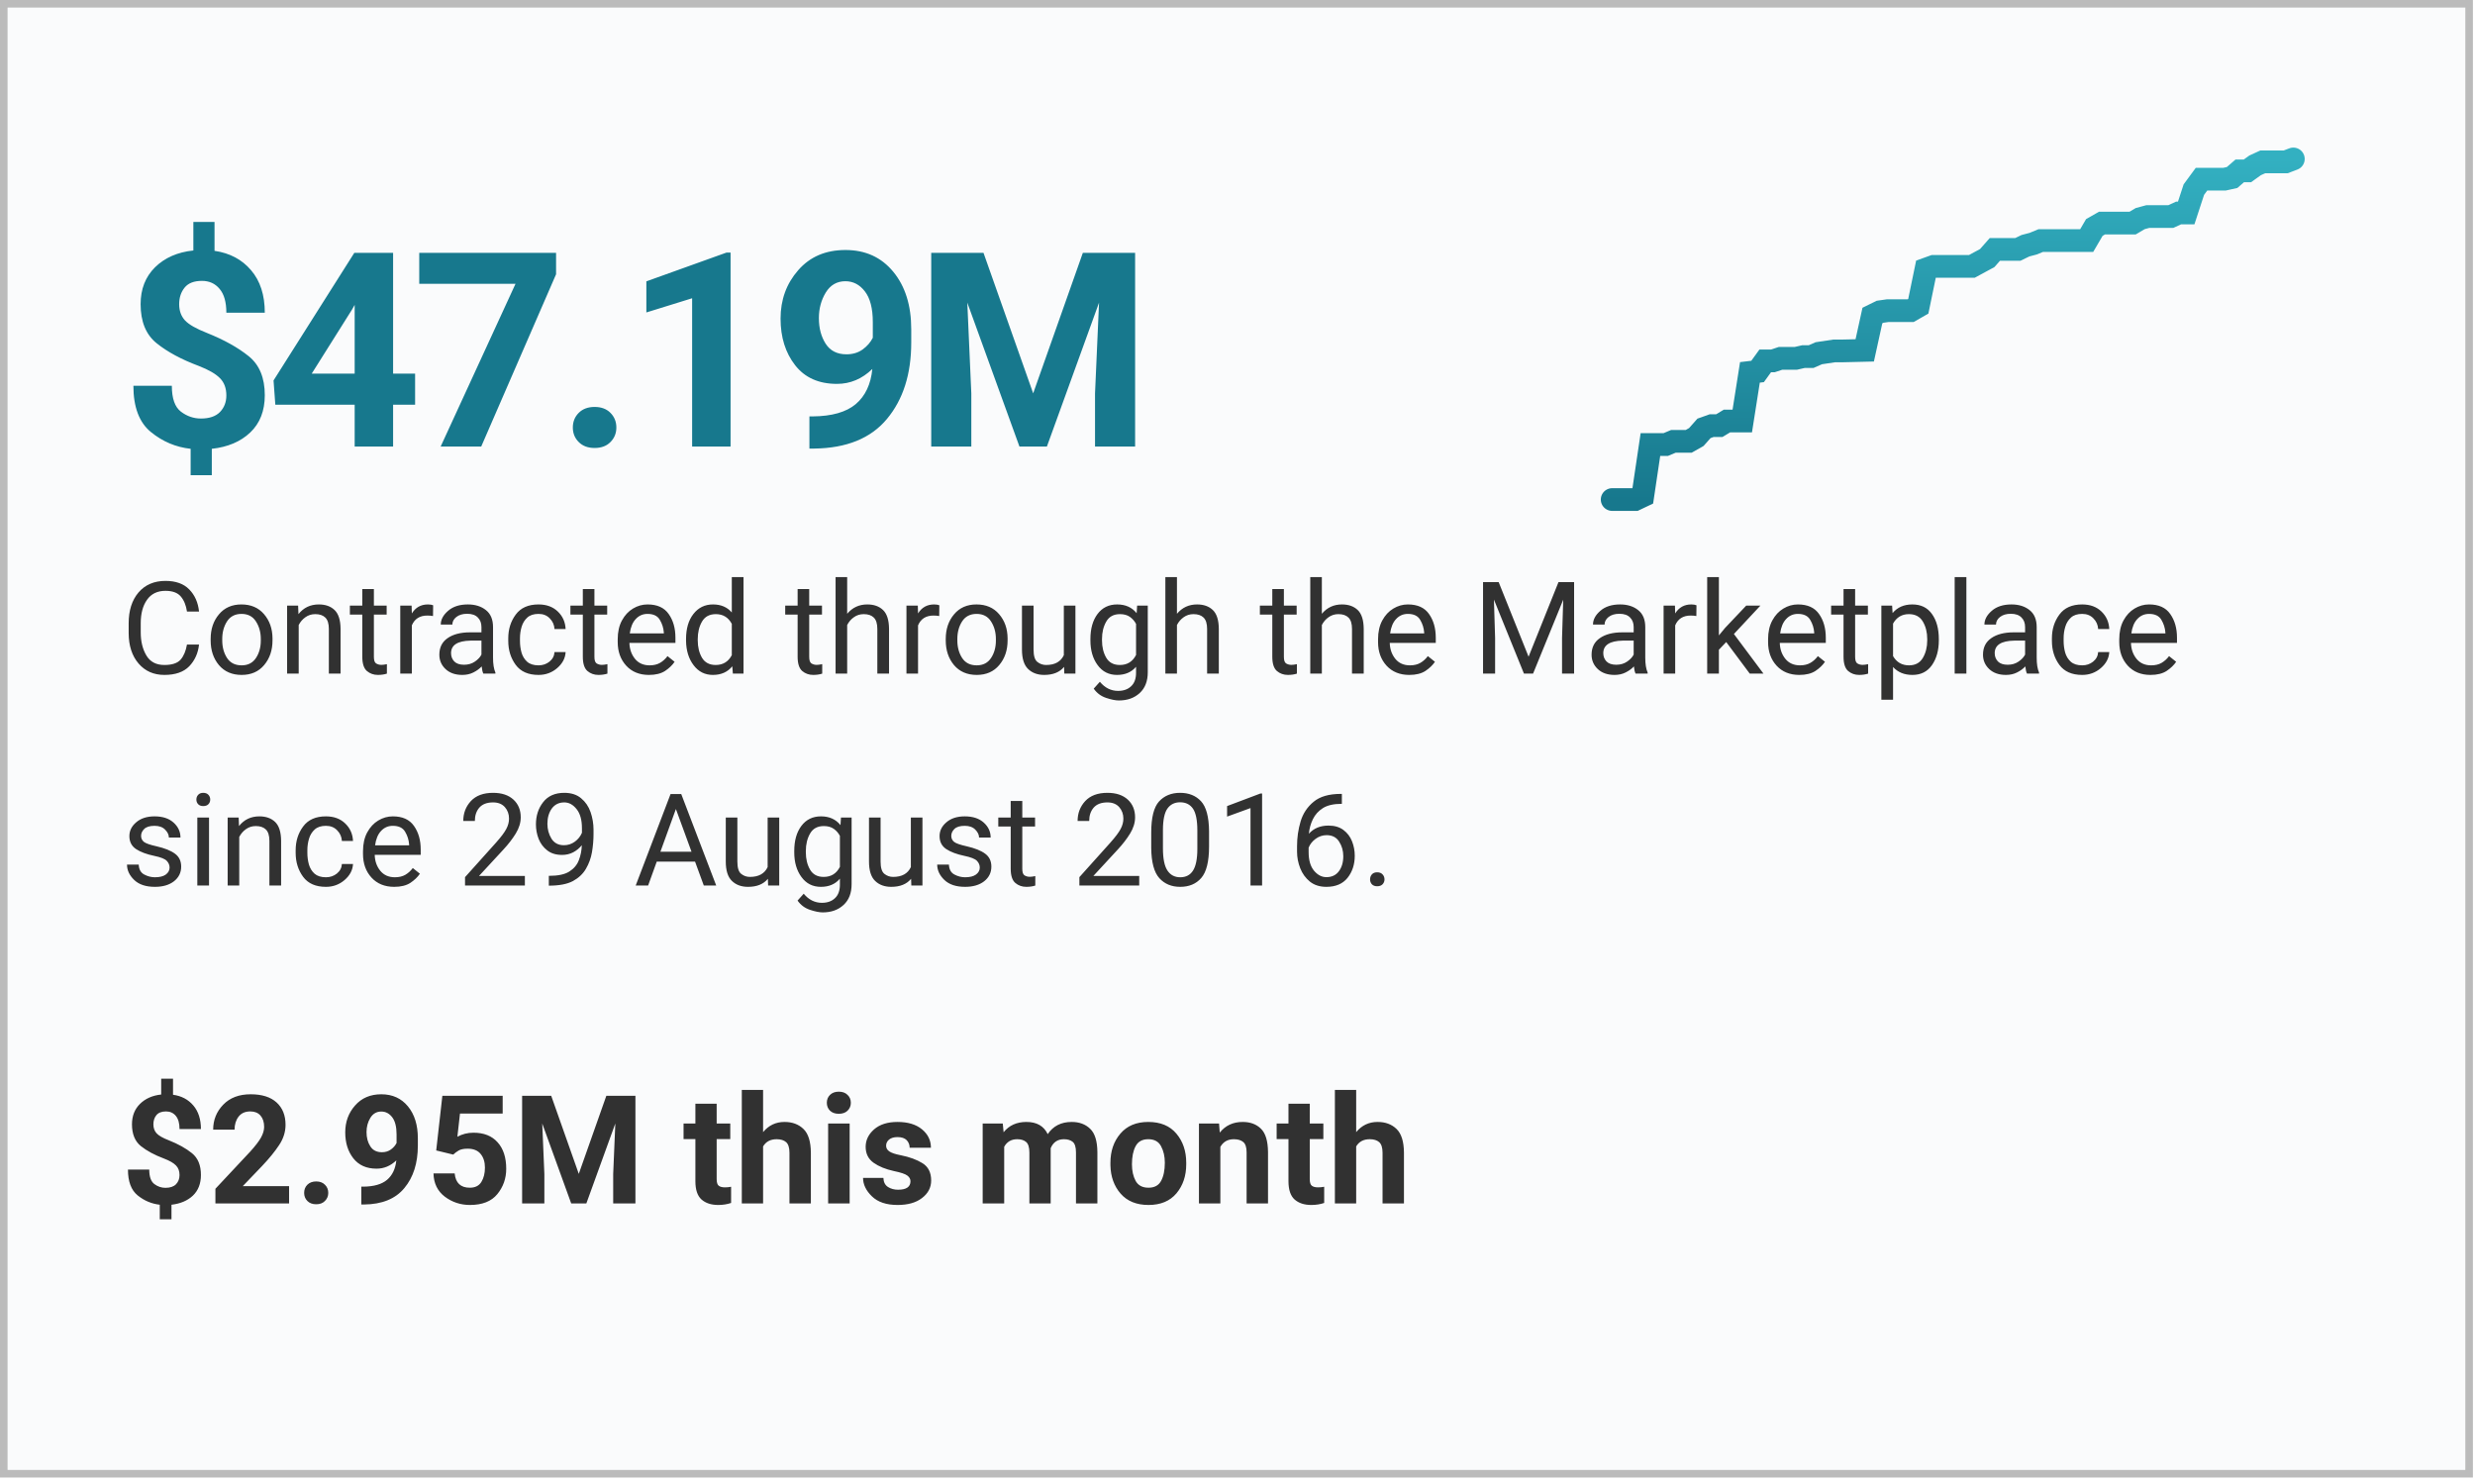
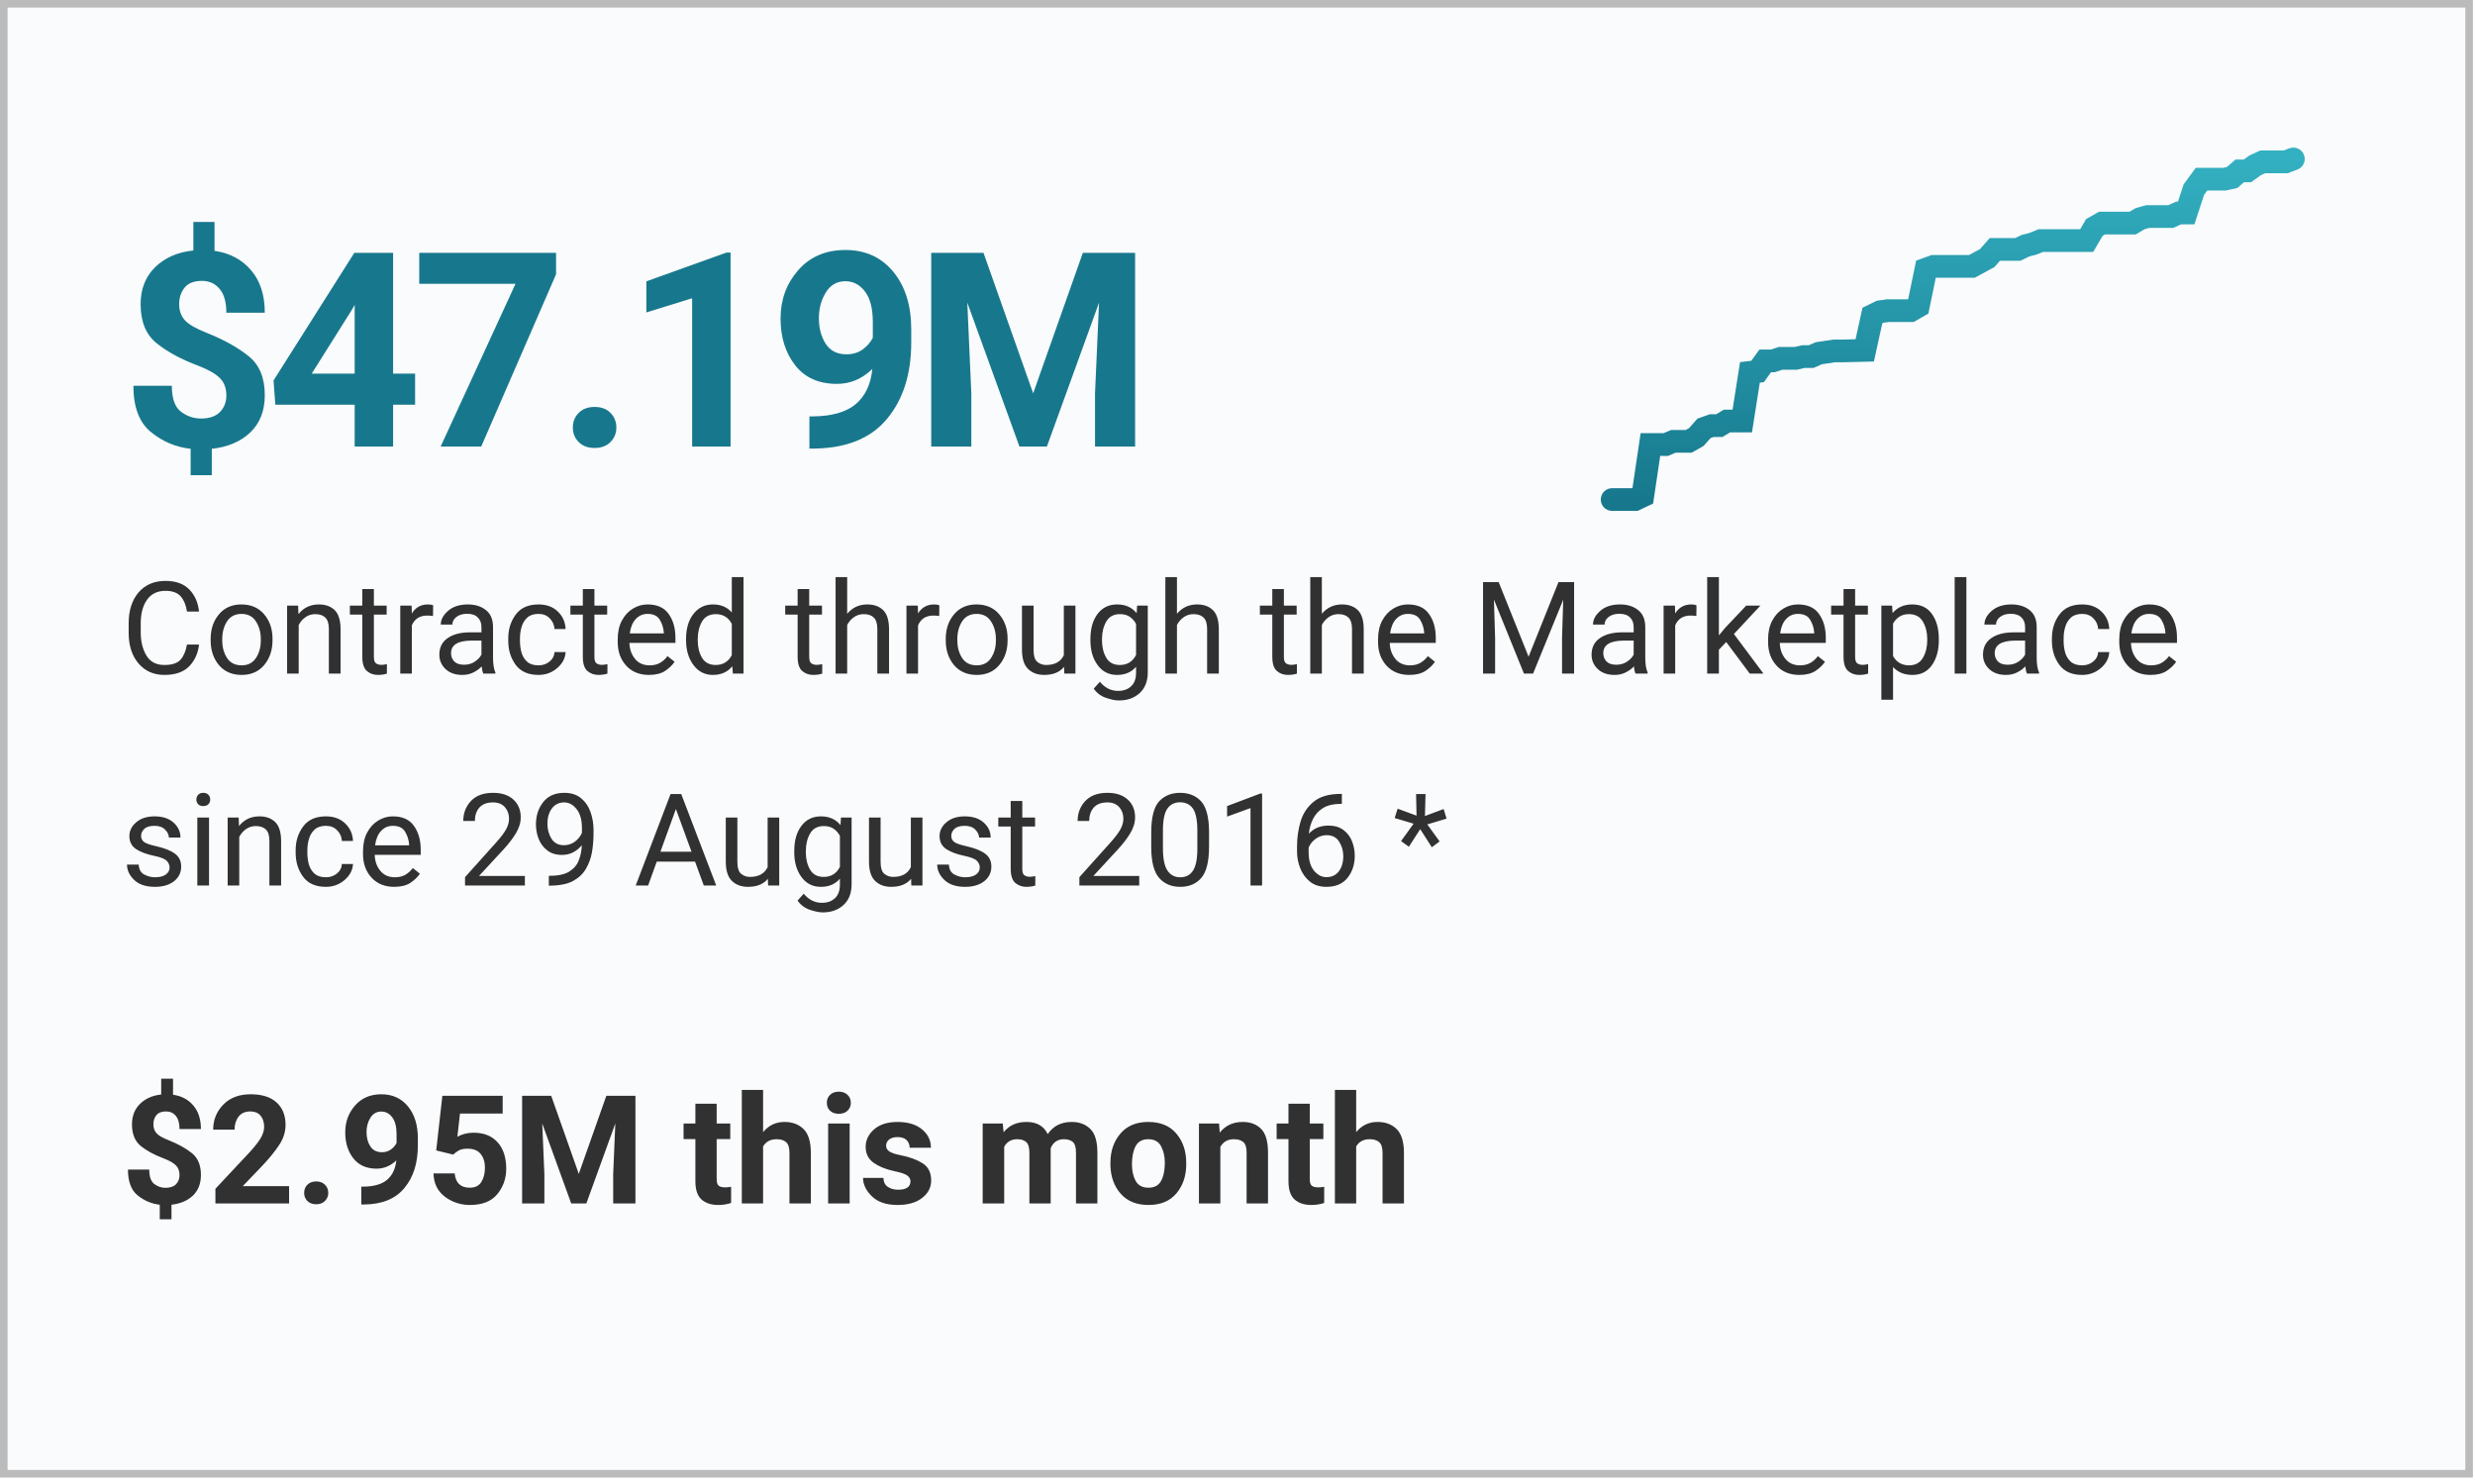
<svg xmlns="http://www.w3.org/2000/svg" xmlns:xlink="http://www.w3.org/1999/xlink" font-family="-apple-system, BlinkMacSystemFont, &quot;Segoe UI&quot;, Roboto, Helvetica, Arial, sans-serif, &quot;Apple Color Emoji&quot;, &quot;Segoe UI Emoji&quot;, &quot;Segoe UI Symbol&quot;" width="327px" height="196px" viewBox="0 0 327 196" version="1.1" style="background: #FFFFFF;">
  <defs>
    <rect id="path-1" x="0" y="0" width="326.722" height="195.213" />
    <linearGradient x1="50%" y1="0%" x2="50%" y2="100%" id="linearGradient-2">
      <stop stop-color="#33B0C1" offset="0%" />
      <stop stop-color="#17788D" offset="100%" />
    </linearGradient>
  </defs>
  <g id="Symbols" stroke="none" stroke-width="1" fill="none" fill-rule="evenodd">
    <g id="768-$-contracted-since-launch">
      <g>
        <g id="Rectangle-Copy">
          <use fill="#FAFBFC" fill-rule="evenodd" xlink:href="#path-1" />
          <rect stroke="#BBBBBB" stroke-width="1" x="0.5" y="0.5" width="325.722" height="194.213" />
        </g>
        <text id="$47.19M" font-size="36" font-weight="bold" letter-spacing="-1.5" fill="#17788D">
          <tspan x="16" y="59">$47.19M</tspan>
        </text>
        <text id="Contracted-through-t" font-size="17" font-weight="normal" line-spacing="28" fill="#313131">
          <tspan x="16" y="89">Contracted through the Marketplace </tspan>
-           <tspan x="16" y="117">since 29 August 2016. </tspan>
+           <tspan x="16" y="117">since 29 August 2016 * </tspan>
        </text>
        <text id="$2.95M-this-month" font-size="20" font-weight="bold" line-spacing="28" fill="#313131">
          <tspan x="16" y="159">$2.95M this month</tspan>
        </text>
        <polyline id="Shape" stroke="url(#linearGradient-2)" stroke-width="3" stroke-linecap="round" points="213 66 216.033 66 217.046 65.518 218.056 58.734 219.067 58.734 220.079 58.734 221.09 58.311 223.112 58.311 224.123 57.737 225.135 56.596 226.146 56.235 227.158 56.235 228.168 55.624 230.191 55.624 231.202 49.199 232.214 49.078 233.225 47.68 234.235 47.68 235.247 47.345 237.27 47.345 238.281 47.113 239.293 47.113 240.303 46.669 242.326 46.366 243.337 46.366 246.37 46.293 247.382 41.689 248.393 41.19 249.405 41.045 252.439 41.045 253.449 40.466 254.461 35.558 255.472 35.195 260.528 35.195 261.539 34.646 262.551 34.099 263.561 32.955 266.595 32.955 267.607 32.464 268.618 32.198 269.63 31.783 275.697 31.783 276.707 30.054 277.719 29.475 278.73 29.475 281.765 29.475 282.775 28.878 283.786 28.607 284.798 28.607 286.821 28.607 287.832 28.14 288.842 28.14 289.854 25.051 290.865 23.676 291.877 23.676 293.898 23.676 294.91 23.451 295.921 22.575 296.933 22.575 297.944 21.848 298.954 21.386 301.989 21.386 303 21" />
      </g>
    </g>
  </g>
</svg>
